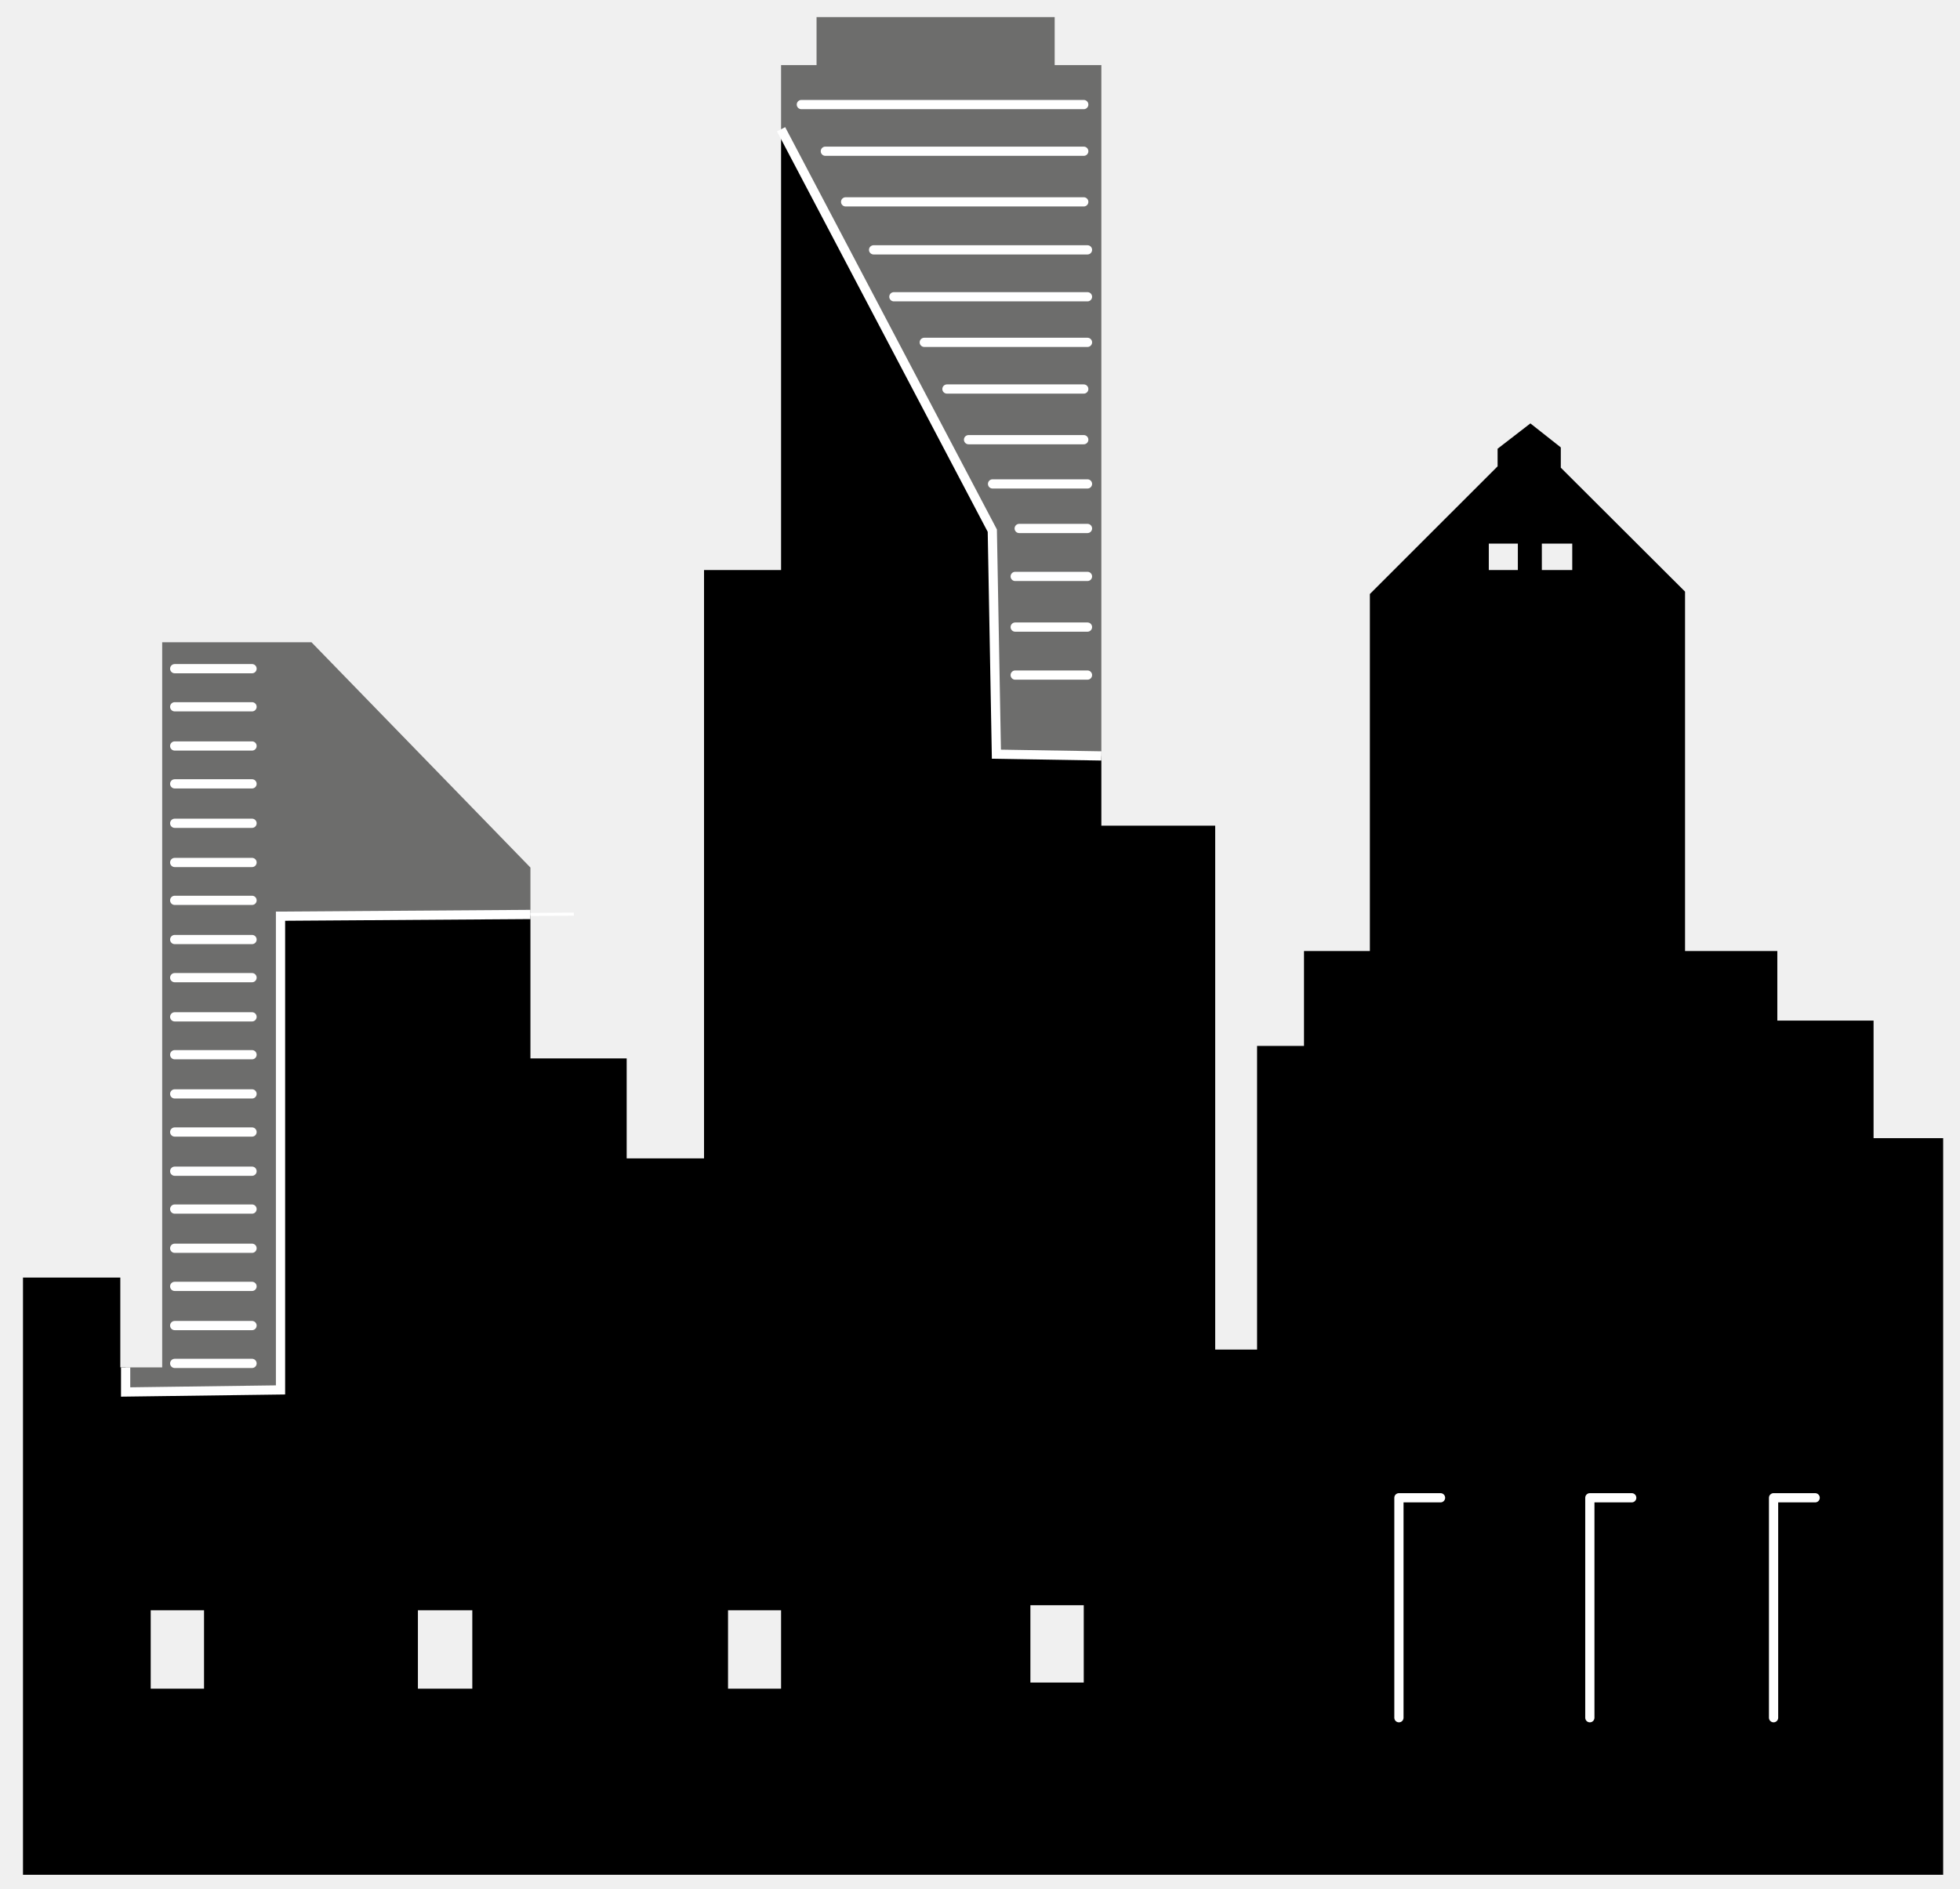
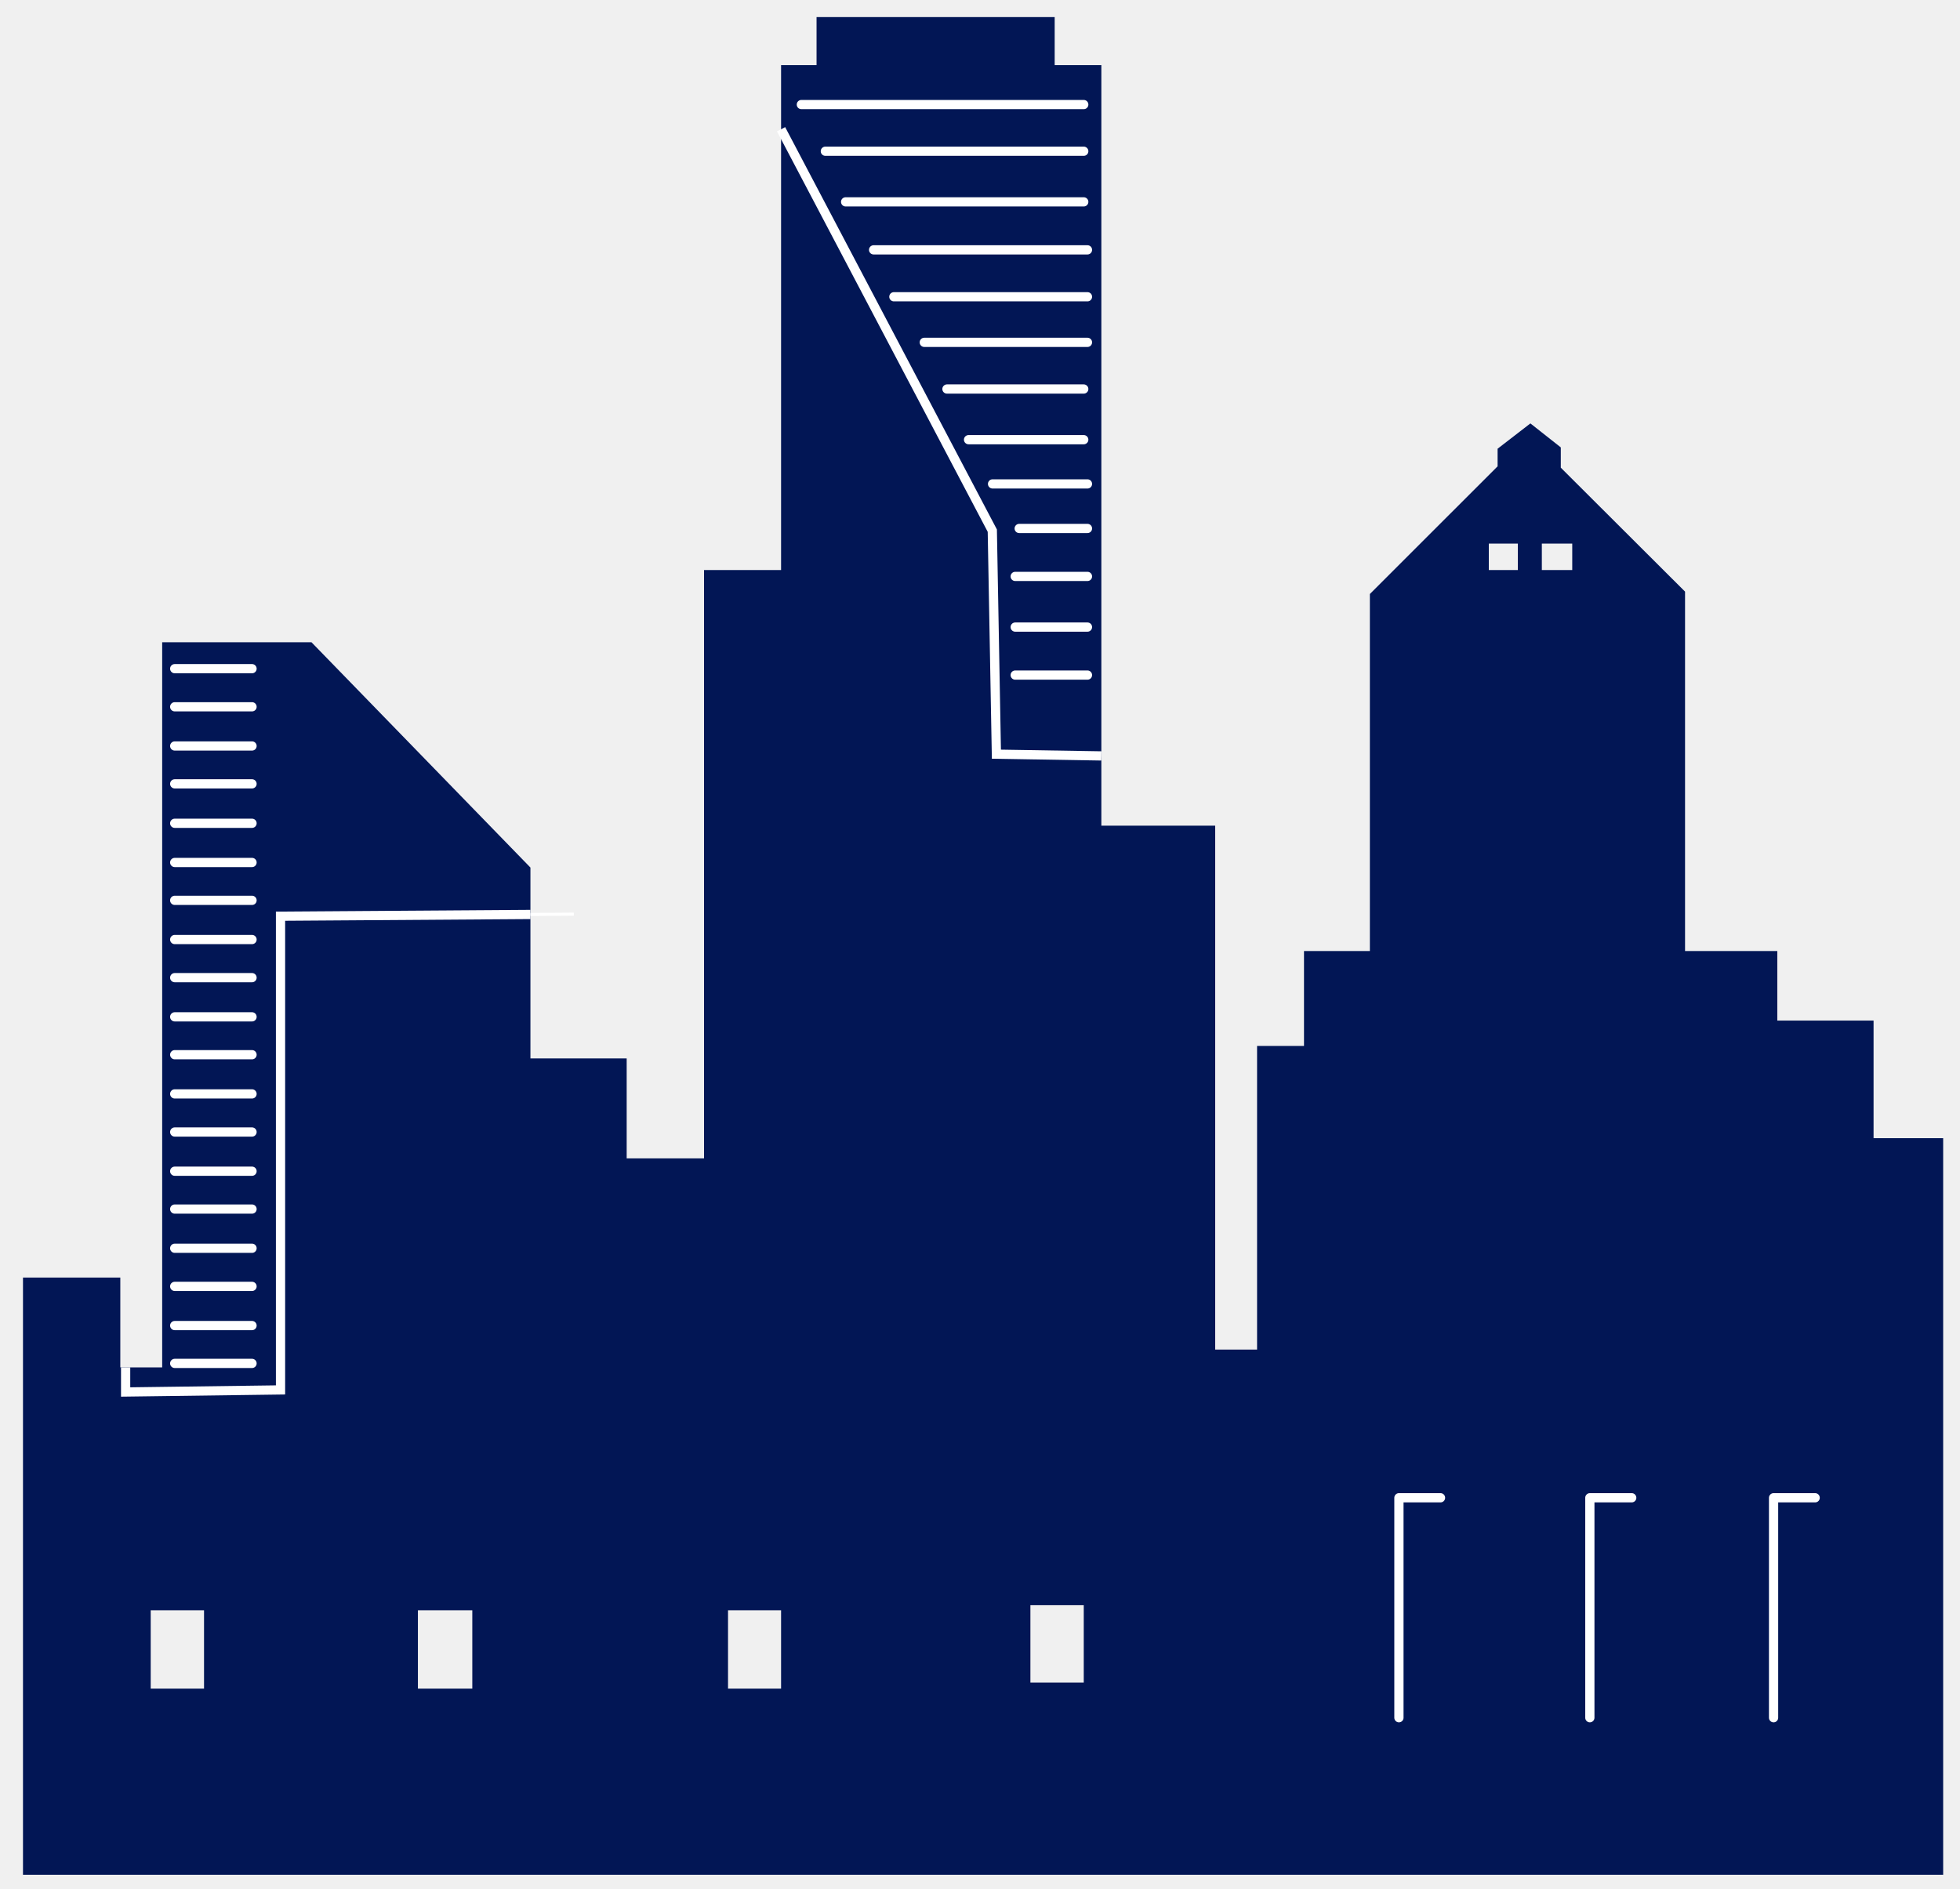
- <svg xmlns="http://www.w3.org/2000/svg" version="1.1" id="Layer_1" x="0px" y="0px" width="637px" height="614px" viewBox="180.5 92.5 637 614" enable-background="new 180.5 92.5 637 614" xml:space="preserve">
+ <svg xmlns="http://www.w3.org/2000/svg" version="1.1" id="Layer_1" fill="#021655" x="0px" y="0px" width="637px" height="614px" viewBox="180.5 92.5 637 614" enable-background="new 180.5 92.5 637 614" xml:space="preserve">
  <defs id="defs102" />
  <g id="g97">
    <g id="XMLID_1_">
      <g id="g16">
        <path d="M812.03,462.48v239.46H187.97V507.81h31.63v29.2h1.729V545l50.34-0.671V390.33l81.221-0.561v46.8h31.28v32.5h25.14V277.8     h25.04V134.52L503,265l1.33,72.67l34.11,0.56v22.681h37v170.299h13.609V432.5h15.25V401.65h21.409V285.6l41.511-41.51v-5.72     l10.66-8.23l9.88,7.8v6.59l40.38,40.29v116.83h29.99v22.619h31.279v38.211H812.03L812.03,462.48z M691.48,277.8v-8.58h-9.88v8.58     H691.48z M673.801,277.8v-8.58h-9.439v8.58H673.801z M532.72,639.449v-25.13h-17.34v25.13H532.72z M434.35,641.44V615.96h-17.24     v25.479H434.35z M334,641.44V615.96h-17.68v25.479H334z M246.81,641.44V615.96h-17.33v25.479H246.81z" id="path10" />
-         <polygon fill="#6D6D6C" points="538.44,113.66 538.44,338.23 504.33,337.67 503,265 434.35,134.52 434.35,113.66 445.881,113.66      445.881,98.06 523.27,98.06 523.27,113.66    " id="polygon12" />
-         <polygon fill="#6D6D6C" points="352.89,374.52 352.89,389.77 271.67,390.33 271.67,544.329 221.33,545 221.33,537.01      233.21,537.01 233.21,301.29 281.74,301.29    " id="polygon14" />
+         <polygon fill="#021655" points="538.44,113.66 538.44,338.23 504.33,337.67 503,265 434.35,134.52 434.35,113.66 445.881,113.66      445.881,98.06 523.27,98.06 523.27,113.66    " id="polygon12" />
+         <polygon fill="#021655" points="352.89,374.52 352.89,389.77 271.67,390.33 271.67,544.329 221.33,545 221.33,537.01      233.21,537.01 233.21,301.29 281.74,301.29    " id="polygon14" />
      </g>
      <g id="g94">
        <polyline fill="none" stroke="#FFFFFF" stroke-width="3" stroke-linecap="round" stroke-linejoin="round" points="635.15,650.89      635.15,579.39 648.671,579.39    " id="polyline18" />
        <polyline fill="none" stroke="#FFFFFF" stroke-width="3" stroke-linecap="round" stroke-linejoin="round" points="697.2,650.89      697.2,579.39 710.81,579.39    " id="polyline20" />
        <polyline fill="none" stroke="#FFFFFF" stroke-width="3" stroke-linecap="round" stroke-linejoin="round" points="756.91,650.89      756.91,579.39 770.43,579.39    " id="polyline22" />
        <line fill="none" stroke="#FFFFFF" stroke-width="3" stroke-linecap="round" stroke-linejoin="round" x1="532.72" y1="158.12" x2="455.33" y2="158.12" id="line24" />
        <line fill="none" stroke="#FFFFFF" stroke-width="3" stroke-linecap="round" stroke-linejoin="round" x1="440.94" y1="126.49" x2="532.72" y2="126.49" id="line26" />
        <line fill="none" stroke="#FFFFFF" stroke-width="3" stroke-linecap="round" stroke-linejoin="round" x1="532.72" y1="141.66" x2="448.74" y2="141.66" id="line28" />
        <line fill="none" stroke="#FFFFFF" stroke-width="3" stroke-linecap="round" stroke-linejoin="round" x1="533.93" y1="173.72" x2="464.421" y2="173.72" id="line30" />
        <line fill="none" stroke="#FFFFFF" stroke-width="3" stroke-linecap="round" stroke-linejoin="round" x1="533.93" y1="188.97" x2="471.01" y2="188.97" id="line32" />
        <line fill="none" stroke="#FFFFFF" stroke-width="3" stroke-linecap="round" stroke-linejoin="round" x1="533.93" y1="203.79" x2="480.89" y2="203.79" id="line34" />
        <line fill="none" stroke="#FFFFFF" stroke-width="3" stroke-linecap="round" stroke-linejoin="round" x1="532.72" y1="218.96" x2="488.26" y2="218.96" id="line36" />
        <line fill="none" stroke="#FFFFFF" stroke-width="3" stroke-linecap="round" stroke-linejoin="round" x1="532.72" y1="235.43" x2="495.28" y2="235.43" id="line38" />
        <line fill="none" stroke="#FFFFFF" stroke-width="3" stroke-linecap="round" stroke-linejoin="round" x1="533.93" y1="249.81" x2="503.08" y2="249.81" id="line40" />
        <line fill="none" stroke="#FFFFFF" stroke-width="3" stroke-linecap="round" stroke-linejoin="round" x1="533.93" y1="264.29" x2="511.74" y2="264.29" id="line42" />
        <line fill="none" stroke="#FFFFFF" stroke-width="3" stroke-linecap="round" stroke-linejoin="round" x1="533.93" y1="279.88" x2="510.44" y2="279.88" id="line44" />
        <line fill="none" stroke="#FFFFFF" stroke-width="3" stroke-linecap="round" stroke-linejoin="round" x1="533.93" y1="296.35" x2="510.44" y2="296.35" id="line46" />
        <line fill="none" stroke="#FFFFFF" stroke-width="3" stroke-linecap="round" stroke-linejoin="round" x1="533.93" y1="311.95" x2="510.44" y2="311.95" id="line48" />
        <line fill="none" stroke="#FFFFFF" stroke-width="3" stroke-linecap="round" stroke-linejoin="round" x1="237.28" y1="309.87" x2="262.41" y2="309.87" id="line50" />
        <line fill="none" stroke="#FFFFFF" stroke-width="3" stroke-linecap="round" stroke-linejoin="round" x1="237.28" y1="322.26" x2="262.41" y2="322.26" id="line52" />
        <line fill="none" stroke="#FFFFFF" stroke-width="3" stroke-linecap="round" stroke-linejoin="round" x1="237.28" y1="335" x2="262.41" y2="335" id="line54" />
        <line fill="none" stroke="#FFFFFF" stroke-width="3" stroke-linecap="round" stroke-linejoin="round" x1="237.28" y1="347.31" x2="262.41" y2="347.31" id="line56" />
        <line fill="none" stroke="#FFFFFF" stroke-width="3" stroke-linecap="round" stroke-linejoin="round" x1="237.28" y1="360.13" x2="262.41" y2="360.13" id="line58" />
        <line fill="none" stroke="#FFFFFF" stroke-width="3" stroke-linecap="round" stroke-linejoin="round" x1="237.28" y1="372.87" x2="262.41" y2="372.87" id="line60" />
        <line fill="none" stroke="#FFFFFF" stroke-width="3" stroke-linecap="round" stroke-linejoin="round" x1="237.28" y1="385.18" x2="262.41" y2="385.18" id="line62" />
        <line fill="none" stroke="#FFFFFF" stroke-width="3" stroke-linecap="round" stroke-linejoin="round" x1="237.28" y1="397.92" x2="262.41" y2="397.92" id="line64" />
        <line fill="none" stroke="#FFFFFF" stroke-width="3" stroke-linecap="round" stroke-linejoin="round" x1="237.28" y1="410.31" x2="262.41" y2="410.31" id="line66" />
        <line fill="none" stroke="#FFFFFF" stroke-width="3" stroke-linecap="round" stroke-linejoin="round" x1="237.28" y1="423.05" x2="262.41" y2="423.05" id="line68" />
        <line fill="none" stroke="#FFFFFF" stroke-width="3" stroke-linecap="round" stroke-linejoin="round" x1="237.28" y1="435.36" x2="262.41" y2="435.36" id="line70" />
        <line fill="none" stroke="#FFFFFF" stroke-width="3" stroke-linecap="round" stroke-linejoin="round" x1="237.28" y1="448.1" x2="262.41" y2="448.1" id="line72" />
        <line fill="none" stroke="#FFFFFF" stroke-width="3" stroke-linecap="round" stroke-linejoin="round" x1="237.28" y1="460.49" x2="262.41" y2="460.49" id="line74" />
        <line fill="none" stroke="#FFFFFF" stroke-width="3" stroke-linecap="round" stroke-linejoin="round" x1="237.28" y1="473.23" x2="262.41" y2="473.23" id="line76" />
        <line fill="none" stroke="#FFFFFF" stroke-width="3" stroke-linecap="round" stroke-linejoin="round" x1="237.28" y1="485.539" x2="262.41" y2="485.539" id="line78" />
        <line fill="none" stroke="#FFFFFF" stroke-width="3" stroke-linecap="round" stroke-linejoin="round" x1="237.28" y1="498.28" x2="262.41" y2="498.28" id="line80" />
        <line fill="none" stroke="#FFFFFF" stroke-width="3" stroke-linecap="round" stroke-linejoin="round" x1="237.28" y1="510.67" x2="262.41" y2="510.67" id="line82" />
        <line fill="none" stroke="#FFFFFF" stroke-width="3" stroke-linecap="round" stroke-linejoin="round" x1="237.28" y1="523.409" x2="262.41" y2="523.409" id="line84" />
        <line fill="none" stroke="#FFFFFF" stroke-width="3" stroke-linecap="round" stroke-linejoin="round" x1="237.28" y1="535.71" x2="262.41" y2="535.71" id="line86" />
        <polyline fill="none" stroke="#FFFFFF" stroke-width="3" points="352.89,389.77 271.67,390.33 271.67,544.329 221.33,545      221.33,537.01    " id="polyline88" />
        <line fill="none" stroke="#FFFFFF" x1="367" y1="389.67" x2="352.89" y2="389.77" id="line90" />
        <polyline fill="none" stroke="#FFFFFF" stroke-width="3" points="434.35,134.52 503,265 504.33,337.67 538.44,338.23    " id="polyline92" />
      </g>
    </g>
  </g>
</svg>
